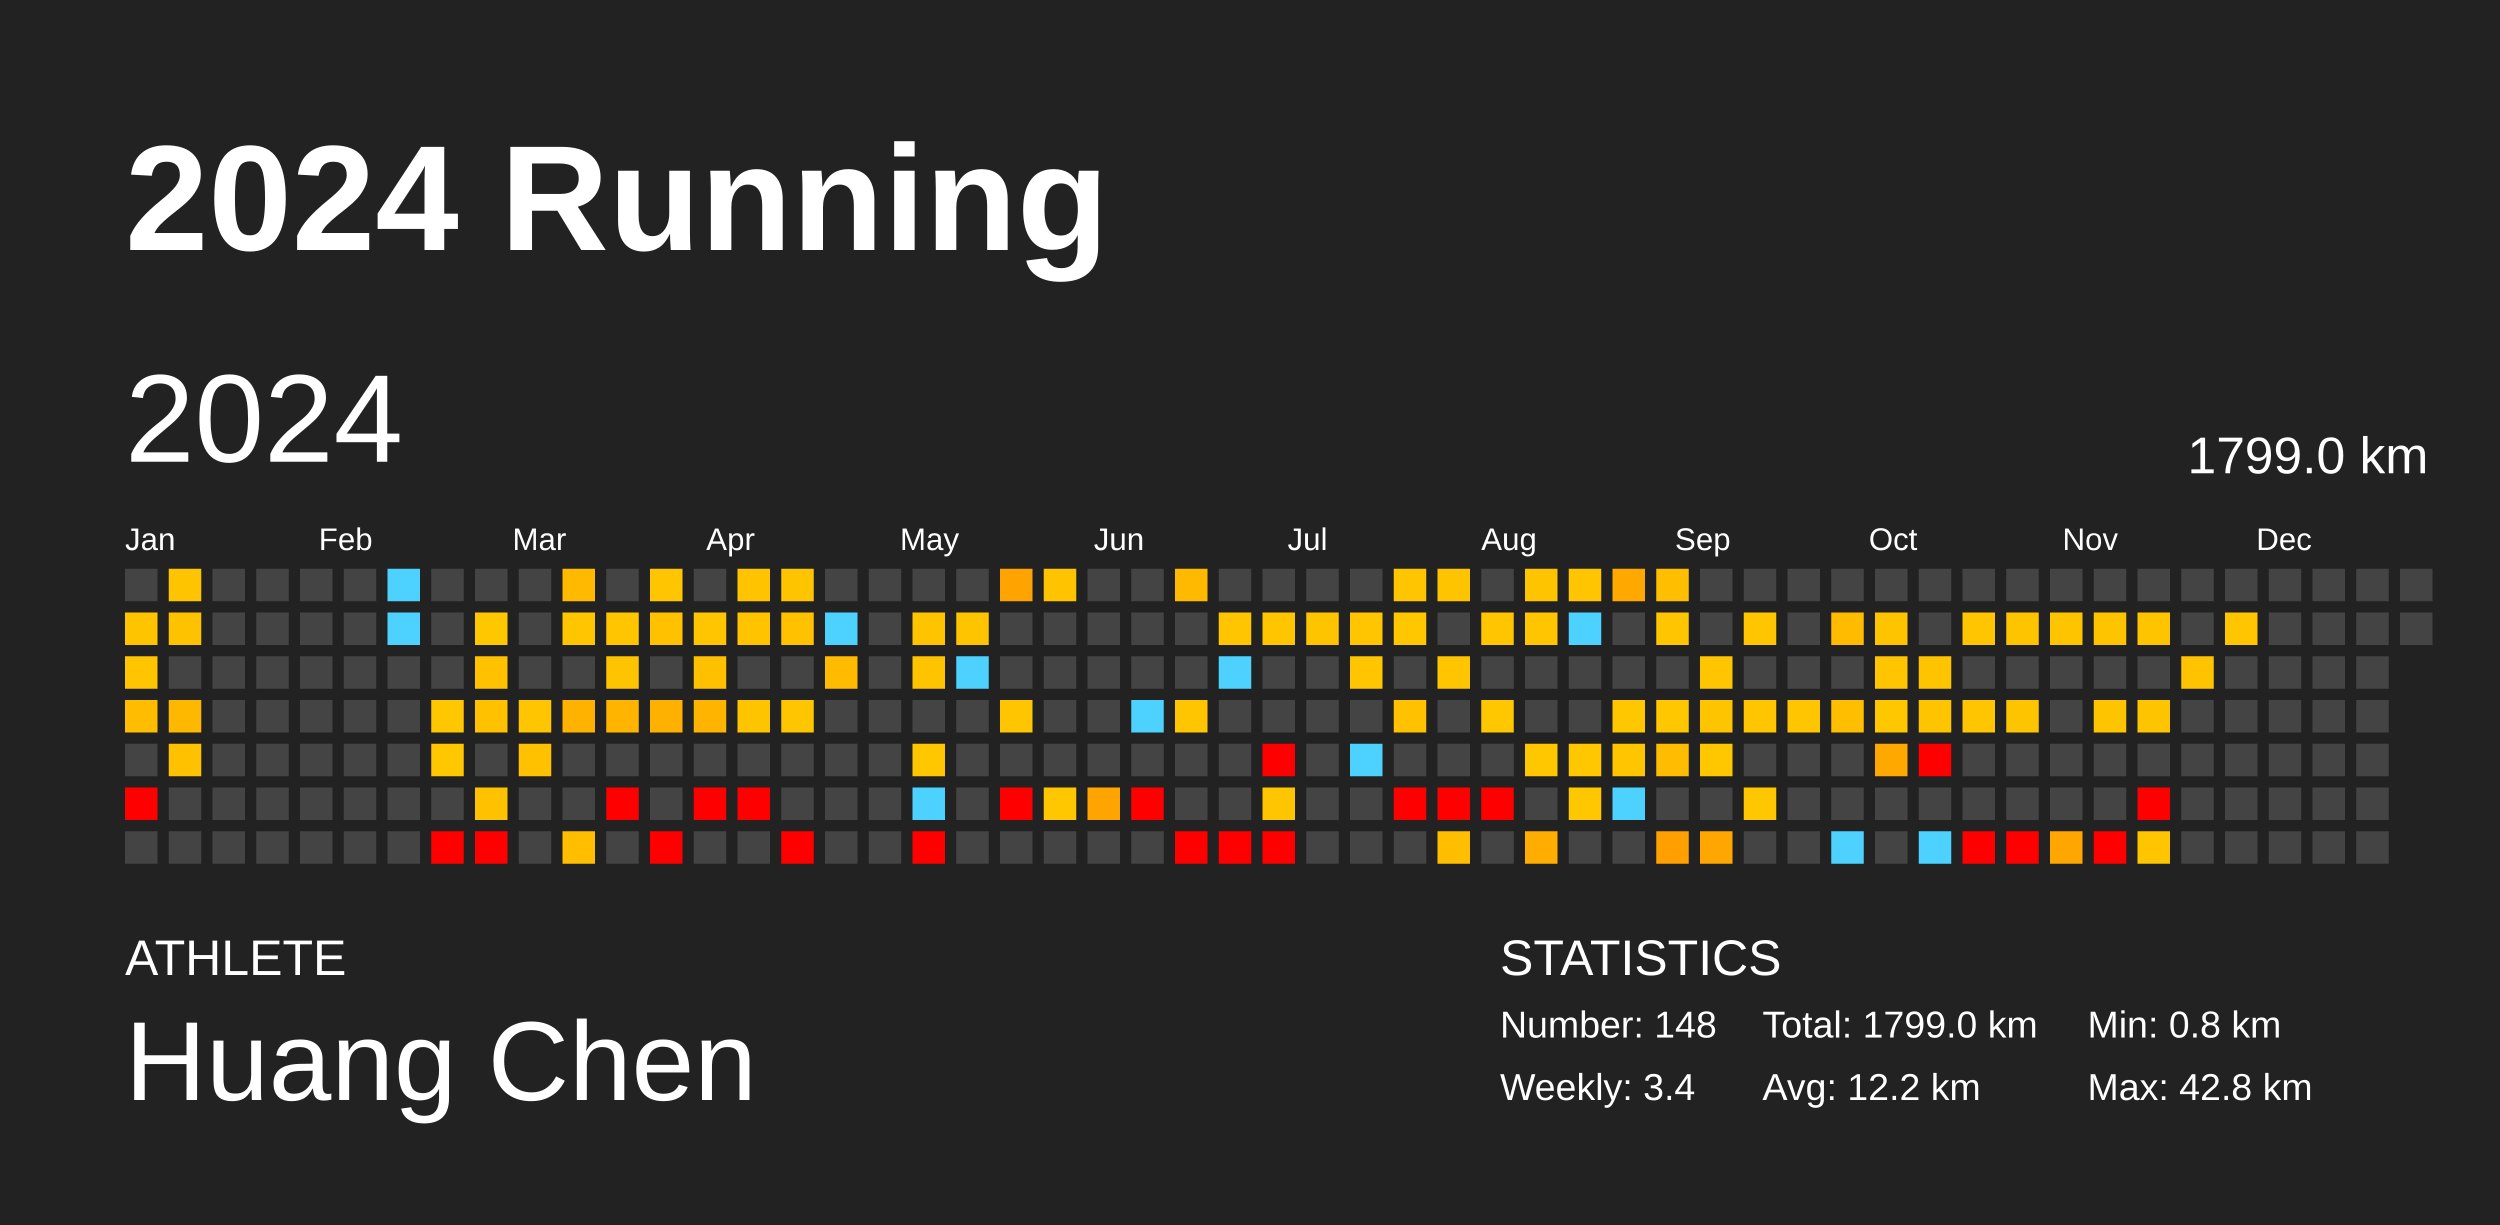
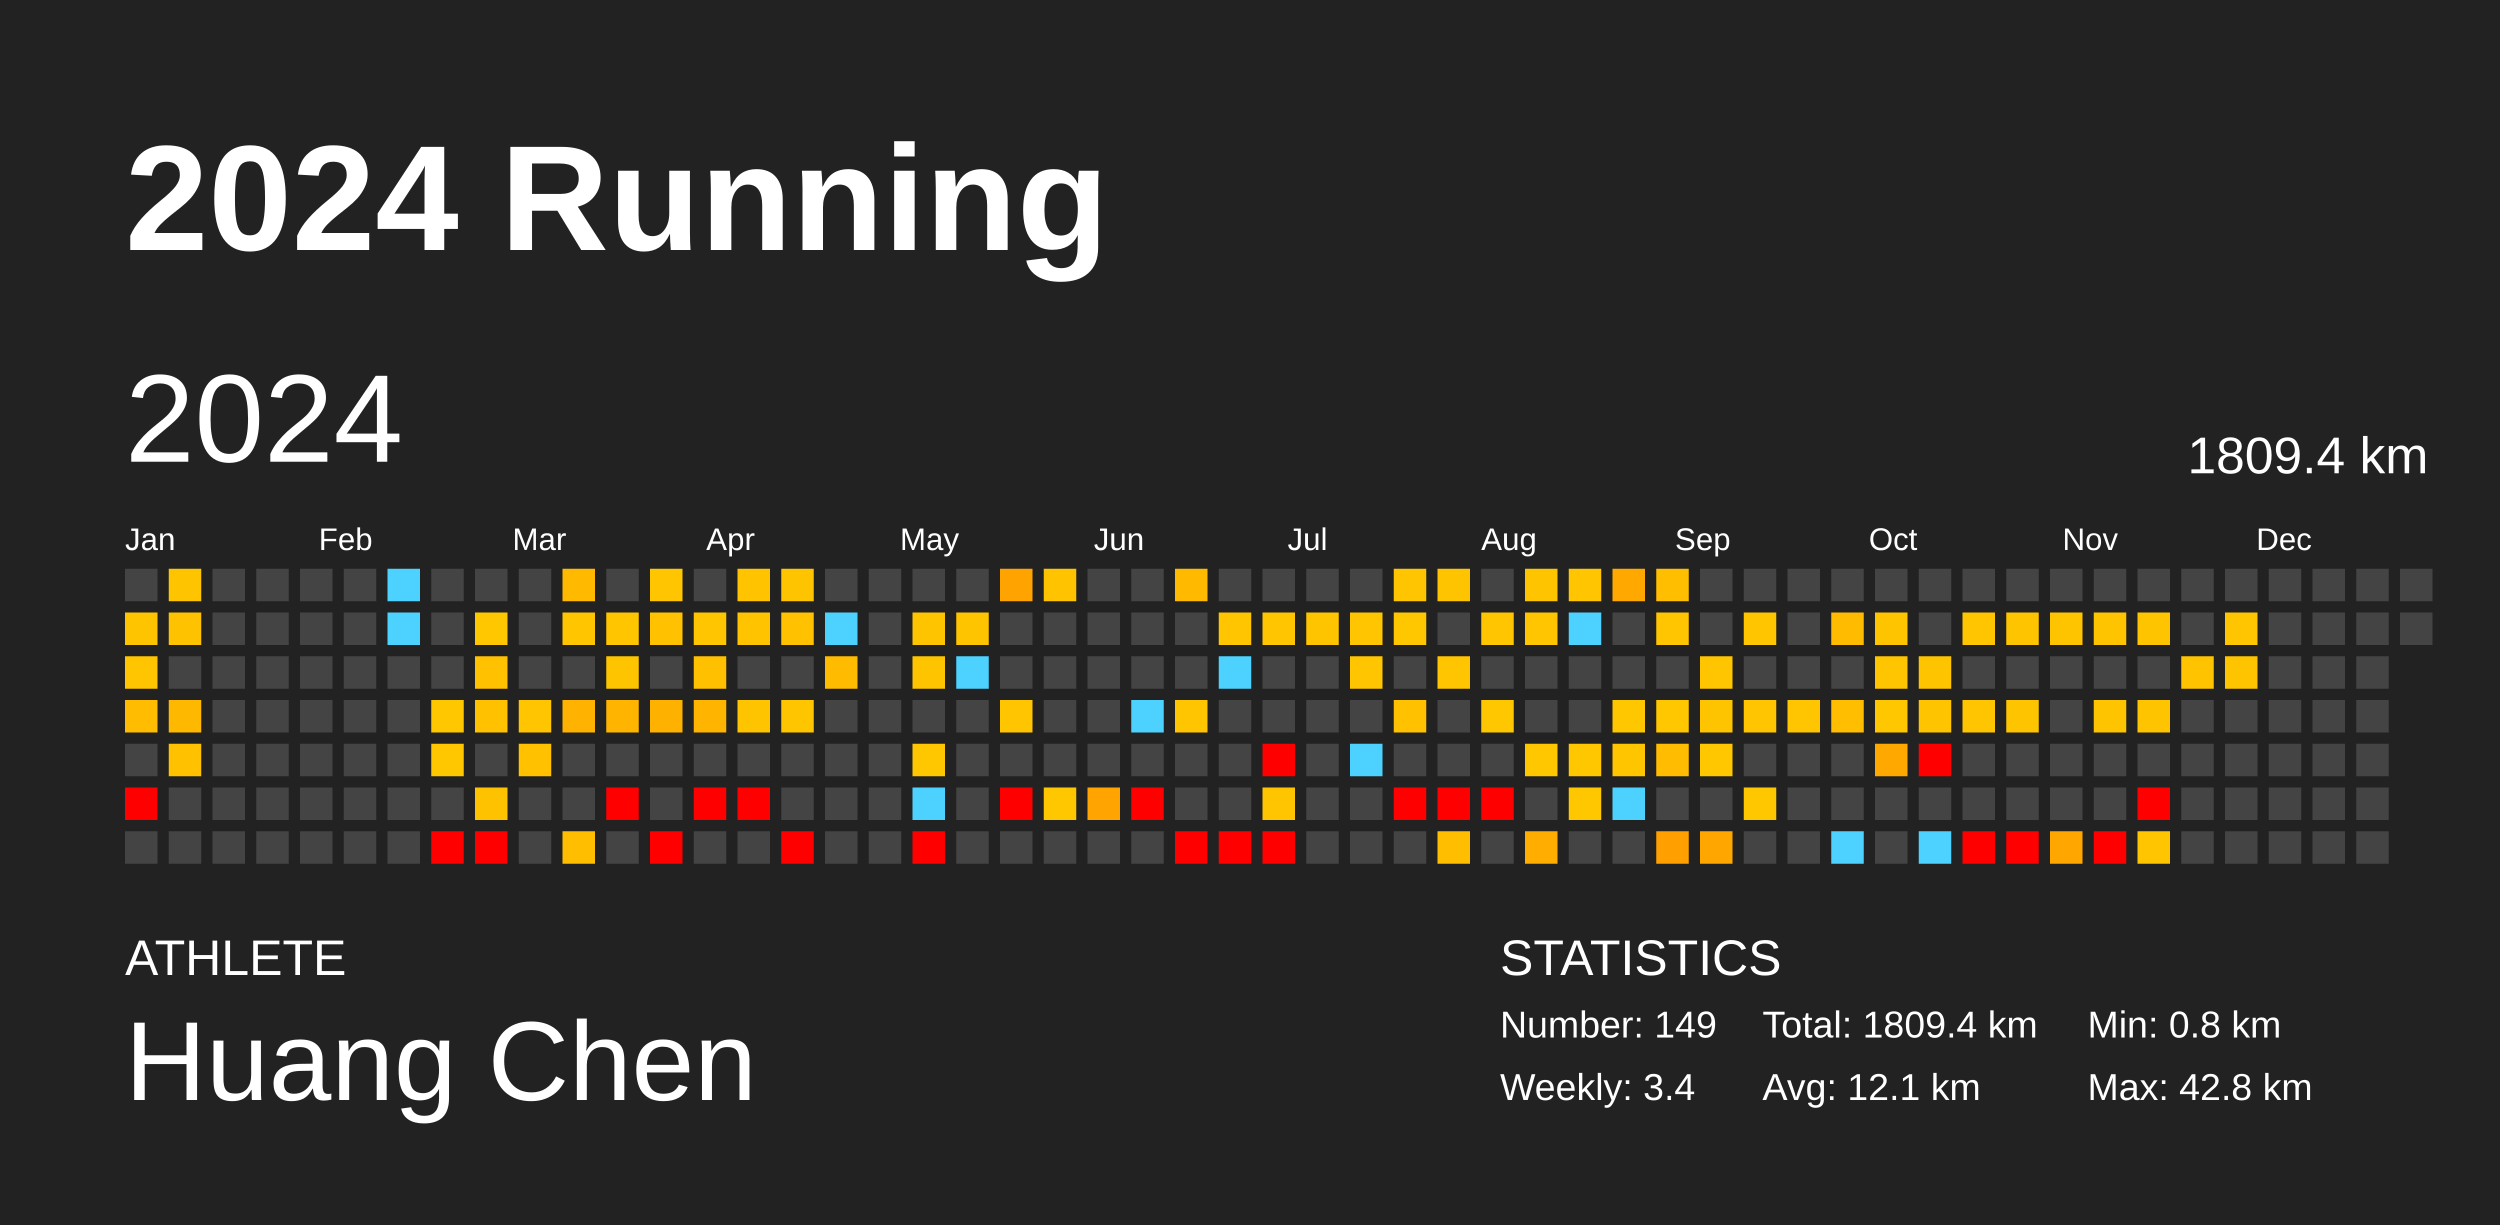
<svg xmlns="http://www.w3.org/2000/svg" baseProfile="full" height="98mm" version="1.1" viewBox="0,0,200,98" width="200mm">
  <defs />
  <rect fill="#222222" height="98" width="200" x="0" y="0" />
  <text fill="#FFFFFF" style="font-size:12px; font-family:Arial; font-weight:bold;" x="10" y="20">2024 Running</text>
  <text fill="#FFFFFF" style="font-size:4px; font-family:Arial" x="10" y="78">ATHLETE</text>
  <text fill="#FFFFFF" style="font-size:9px; font-family:Arial" x="10" y="88">Huang Chen</text>
  <text fill="#FFFFFF" style="font-size:4px; font-family:Arial" x="120" y="78">STATISTICS</text>
-   <text fill="#FFFFFF" style="font-size:3px; font-family:Arial" x="120" y="83">Number: 148</text>
+   <text fill="#FFFFFF" style="font-size:3px; font-family:Arial" x="120" y="83">Number: 149</text>
  <text fill="#FFFFFF" style="font-size:3px; font-family:Arial" x="120" y="88">Weekly: 3.4</text>
-   <text fill="#FFFFFF" style="font-size:3px; font-family:Arial" x="141" y="83">Total: 1799.0 km</text>
-   <text fill="#FFFFFF" style="font-size:3px; font-family:Arial" x="141" y="88">Avg: 12.2 km</text>
+   <text fill="#FFFFFF" style="font-size:3px; font-family:Arial" x="141" y="83">Total: 1809.4 km</text>
+   <text fill="#FFFFFF" style="font-size:3px; font-family:Arial" x="141" y="88">Avg: 12.1 km</text>
  <text fill="#FFFFFF" style="font-size:3px; font-family:Arial" x="167" y="83">Min: 0.8 km</text>
  <text fill="#FFFFFF" style="font-size:3px; font-family:Arial" x="167" y="88">Max: 42.8 km</text>
  <text dominant-baseline="hanging" fill="#FFFFFF" style="font-size:10.0px; font-family:Arial;" x="10" y="30">2024</text>
-   <text dominant-baseline="hanging" fill="#FFFFFF" style="font-size:4.125px; font-family:Arial;" x="175" y="35">1799.0 km</text>
+   <text dominant-baseline="hanging" fill="#FFFFFF" style="font-size:4.125px; font-family:Arial;" x="175" y="35">1809.4 km</text>
  <text fill="#FFFFFF" style="font-size:2.5px; font-family:Arial" x="10.0" y="44">Jan</text>
  <text fill="#FFFFFF" style="font-size:2.5px; font-family:Arial" x="25.5" y="44">Feb</text>
  <text fill="#FFFFFF" style="font-size:2.5px; font-family:Arial" x="41.0" y="44">Mar</text>
  <text fill="#FFFFFF" style="font-size:2.5px; font-family:Arial" x="56.5" y="44">Apr</text>
  <text fill="#FFFFFF" style="font-size:2.5px; font-family:Arial" x="72.0" y="44">May</text>
  <text fill="#FFFFFF" style="font-size:2.5px; font-family:Arial" x="87.5" y="44">Jun</text>
  <text fill="#FFFFFF" style="font-size:2.5px; font-family:Arial" x="103.0" y="44">Jul</text>
  <text fill="#FFFFFF" style="font-size:2.5px; font-family:Arial" x="118.5" y="44">Aug</text>
  <text fill="#FFFFFF" style="font-size:2.5px; font-family:Arial" x="134.0" y="44">Sep</text>
  <text fill="#FFFFFF" style="font-size:2.5px; font-family:Arial" x="149.5" y="44">Oct</text>
  <text fill="#FFFFFF" style="font-size:2.5px; font-family:Arial" x="165.0" y="44">Nov</text>
  <text fill="#FFFFFF" style="font-size:2.5px; font-family:Arial" x="180.5" y="44">Dec</text>
  <rect fill="#444444" height="2.6" width="2.6" x="10.0" y="45.5" />
  <rect fill="#ffc400" height="2.6" width="2.6" x="10.0" y="49.0" />
  <rect fill="#ffc500" height="2.6" width="2.6" x="10.0" y="52.5" />
  <rect fill="#ffbc00" height="2.6" width="2.6" x="10.0" y="56.0" />
  <rect fill="#444444" height="2.6" width="2.6" x="10.0" y="59.5" />
  <rect fill="red" height="2.6" width="2.6" x="10.0" y="63.0" />
  <rect fill="#444444" height="2.6" width="2.6" x="10.0" y="66.5" />
  <rect fill="#ffc400" height="2.6" width="2.6" x="13.5" y="45.5" />
  <rect fill="#ffc200" height="2.6" width="2.6" x="13.5" y="49.0" />
  <rect fill="#444444" height="2.6" width="2.6" x="13.5" y="52.5" />
  <rect fill="#ffb800" height="2.6" width="2.6" x="13.5" y="56.0" />
  <rect fill="#ffc100" height="2.6" width="2.6" x="13.5" y="59.5" />
  <rect fill="#444444" height="2.6" width="2.6" x="13.5" y="63.0" />
  <rect fill="#444444" height="2.6" width="2.6" x="13.5" y="66.5" />
  <rect fill="#444444" height="2.6" width="2.6" x="17.0" y="45.5" />
  <rect fill="#444444" height="2.6" width="2.6" x="17.0" y="49.0" />
  <rect fill="#444444" height="2.6" width="2.6" x="17.0" y="52.5" />
  <rect fill="#444444" height="2.6" width="2.6" x="17.0" y="56.0" />
  <rect fill="#444444" height="2.6" width="2.6" x="17.0" y="59.5" />
  <rect fill="#444444" height="2.6" width="2.6" x="17.0" y="63.0" />
  <rect fill="#444444" height="2.6" width="2.6" x="17.0" y="66.5" />
  <rect fill="#444444" height="2.6" width="2.6" x="20.5" y="45.5" />
  <rect fill="#444444" height="2.6" width="2.6" x="20.5" y="49.0" />
  <rect fill="#444444" height="2.6" width="2.6" x="20.5" y="52.5" />
  <rect fill="#444444" height="2.6" width="2.6" x="20.5" y="56.0" />
  <rect fill="#444444" height="2.6" width="2.6" x="20.5" y="59.5" />
  <rect fill="#444444" height="2.6" width="2.6" x="20.5" y="63.0" />
  <rect fill="#444444" height="2.6" width="2.6" x="20.5" y="66.5" />
  <rect fill="#444444" height="2.6" width="2.6" x="24.0" y="45.5" />
  <rect fill="#444444" height="2.6" width="2.6" x="24.0" y="49.0" />
  <rect fill="#444444" height="2.6" width="2.6" x="24.0" y="52.5" />
  <rect fill="#444444" height="2.6" width="2.6" x="24.0" y="56.0" />
  <rect fill="#444444" height="2.6" width="2.6" x="24.0" y="59.5" />
  <rect fill="#444444" height="2.6" width="2.6" x="24.0" y="63.0" />
  <rect fill="#444444" height="2.6" width="2.6" x="24.0" y="66.5" />
  <rect fill="#444444" height="2.6" width="2.6" x="27.5" y="45.5" />
  <rect fill="#444444" height="2.6" width="2.6" x="27.5" y="49.0" />
  <rect fill="#444444" height="2.6" width="2.6" x="27.5" y="52.5" />
  <rect fill="#444444" height="2.6" width="2.6" x="27.5" y="56.0" />
  <rect fill="#444444" height="2.6" width="2.6" x="27.5" y="59.5" />
  <rect fill="#444444" height="2.6" width="2.6" x="27.5" y="63.0" />
  <rect fill="#444444" height="2.6" width="2.6" x="27.5" y="66.5" />
  <rect fill="#4dd2ff" height="2.6" width="2.6" x="31.0" y="45.5" />
  <rect fill="#4dd2ff" height="2.6" width="2.6" x="31.0" y="49.0" />
  <rect fill="#444444" height="2.6" width="2.6" x="31.0" y="52.5" />
  <rect fill="#444444" height="2.6" width="2.6" x="31.0" y="56.0" />
  <rect fill="#444444" height="2.6" width="2.6" x="31.0" y="59.5" />
  <rect fill="#444444" height="2.6" width="2.6" x="31.0" y="63.0" />
  <rect fill="#444444" height="2.6" width="2.6" x="31.0" y="66.5" />
  <rect fill="#444444" height="2.6" width="2.6" x="34.5" y="45.5" />
  <rect fill="#444444" height="2.6" width="2.6" x="34.5" y="49.0" />
  <rect fill="#444444" height="2.6" width="2.6" x="34.5" y="52.5" />
  <rect fill="#ffc700" height="2.6" width="2.6" x="34.5" y="56.0" />
  <rect fill="#ffc700" height="2.6" width="2.6" x="34.5" y="59.5" />
  <rect fill="#444444" height="2.6" width="2.6" x="34.5" y="63.0" />
  <rect fill="red" height="2.6" width="2.6" x="34.5" y="66.5" />
  <rect fill="#444444" height="2.6" width="2.6" x="38.0" y="45.5" />
  <rect fill="#ffc700" height="2.6" width="2.6" x="38.0" y="49.0" />
  <rect fill="#ffc100" height="2.6" width="2.6" x="38.0" y="52.5" />
  <rect fill="#ffc100" height="2.6" width="2.6" x="38.0" y="56.0" />
  <rect fill="#444444" height="2.6" width="2.6" x="38.0" y="59.5" />
  <rect fill="#ffc200" height="2.6" width="2.6" x="38.0" y="63.0" />
  <rect fill="red" height="2.6" width="2.6" x="38.0" y="66.5" />
  <rect fill="#444444" height="2.6" width="2.6" x="41.5" y="45.5" />
  <rect fill="#444444" height="2.6" width="2.6" x="41.5" y="49.0" />
  <rect fill="#444444" height="2.6" width="2.6" x="41.5" y="52.5" />
  <rect fill="#ffc500" height="2.6" width="2.6" x="41.5" y="56.0" />
  <rect fill="#ffc100" height="2.6" width="2.6" x="41.5" y="59.5" />
  <rect fill="#444444" height="2.6" width="2.6" x="41.5" y="63.0" />
  <rect fill="#444444" height="2.6" width="2.6" x="41.5" y="66.5" />
  <rect fill="#ffba00" height="2.6" width="2.6" x="45.0" y="45.5" />
  <rect fill="#ffc600" height="2.6" width="2.6" x="45.0" y="49.0" />
  <rect fill="#444444" height="2.6" width="2.6" x="45.0" y="52.5" />
  <rect fill="#ffb200" height="2.6" width="2.6" x="45.0" y="56.0" />
  <rect fill="#444444" height="2.6" width="2.6" x="45.0" y="59.5" />
  <rect fill="#444444" height="2.6" width="2.6" x="45.0" y="63.0" />
  <rect fill="#ffbf00" height="2.6" width="2.6" x="45.0" y="66.5" />
  <rect fill="#444444" height="2.6" width="2.6" x="48.5" y="45.5" />
  <rect fill="#ffc600" height="2.6" width="2.6" x="48.5" y="49.0" />
  <rect fill="#ffc400" height="2.6" width="2.6" x="48.5" y="52.5" />
  <rect fill="#ffb500" height="2.6" width="2.6" x="48.5" y="56.0" />
  <rect fill="#444444" height="2.6" width="2.6" x="48.5" y="59.5" />
  <rect fill="red" height="2.6" width="2.6" x="48.5" y="63.0" />
  <rect fill="#444444" height="2.6" width="2.6" x="48.5" y="66.5" />
  <rect fill="#ffc500" height="2.6" width="2.6" x="52.0" y="45.5" />
  <rect fill="#ffc100" height="2.6" width="2.6" x="52.0" y="49.0" />
  <rect fill="#444444" height="2.6" width="2.6" x="52.0" y="52.5" />
  <rect fill="#ffb100" height="2.6" width="2.6" x="52.0" y="56.0" />
  <rect fill="#444444" height="2.6" width="2.6" x="52.0" y="59.5" />
  <rect fill="#444444" height="2.6" width="2.6" x="52.0" y="63.0" />
  <rect fill="red" height="2.6" width="2.6" x="52.0" y="66.5" />
  <rect fill="#444444" height="2.6" width="2.6" x="55.5" y="45.5" />
  <rect fill="#ffc500" height="2.6" width="2.6" x="55.5" y="49.0" />
  <rect fill="#ffc000" height="2.6" width="2.6" x="55.5" y="52.5" />
  <rect fill="#ffb400" height="2.6" width="2.6" x="55.5" y="56.0" />
  <rect fill="#444444" height="2.6" width="2.6" x="55.5" y="59.5" />
  <rect fill="red" height="2.6" width="2.6" x="55.5" y="63.0" />
  <rect fill="#444444" height="2.6" width="2.6" x="55.5" y="66.5" />
  <rect fill="#ffc300" height="2.6" width="2.6" x="59.0" y="45.5" />
  <rect fill="#ffc300" height="2.6" width="2.6" x="59.0" y="49.0" />
  <rect fill="#444444" height="2.6" width="2.6" x="59.0" y="52.5" />
  <rect fill="#ffc400" height="2.6" width="2.6" x="59.0" y="56.0" />
  <rect fill="#444444" height="2.6" width="2.6" x="59.0" y="59.5" />
  <rect fill="red" height="2.6" width="2.6" x="59.0" y="63.0" />
  <rect fill="#444444" height="2.6" width="2.6" x="59.0" y="66.5" />
  <rect fill="#ffc400" height="2.6" width="2.6" x="62.5" y="45.5" />
  <rect fill="#ffc100" height="2.6" width="2.6" x="62.5" y="49.0" />
  <rect fill="#444444" height="2.6" width="2.6" x="62.5" y="52.5" />
  <rect fill="#ffc600" height="2.6" width="2.6" x="62.5" y="56.0" />
  <rect fill="#444444" height="2.6" width="2.6" x="62.5" y="59.5" />
  <rect fill="#444444" height="2.6" width="2.6" x="62.5" y="63.0" />
  <rect fill="red" height="2.6" width="2.6" x="62.5" y="66.5" />
  <rect fill="#444444" height="2.6" width="2.6" x="66.0" y="45.5" />
  <rect fill="#4dd2ff" height="2.6" width="2.6" x="66.0" y="49.0" />
  <rect fill="#ffbb00" height="2.6" width="2.6" x="66.0" y="52.5" />
  <rect fill="#444444" height="2.6" width="2.6" x="66.0" y="56.0" />
  <rect fill="#444444" height="2.6" width="2.6" x="66.0" y="59.5" />
  <rect fill="#444444" height="2.6" width="2.6" x="66.0" y="63.0" />
  <rect fill="#444444" height="2.6" width="2.6" x="66.0" y="66.5" />
  <rect fill="#444444" height="2.6" width="2.6" x="69.5" y="45.5" />
  <rect fill="#444444" height="2.6" width="2.6" x="69.5" y="49.0" />
  <rect fill="#444444" height="2.6" width="2.6" x="69.5" y="52.5" />
  <rect fill="#444444" height="2.6" width="2.6" x="69.5" y="56.0" />
  <rect fill="#444444" height="2.6" width="2.6" x="69.5" y="59.5" />
  <rect fill="#444444" height="2.6" width="2.6" x="69.5" y="63.0" />
  <rect fill="#444444" height="2.6" width="2.6" x="69.5" y="66.5" />
  <rect fill="#444444" height="2.6" width="2.6" x="73.0" y="45.5" />
  <rect fill="#ffc400" height="2.6" width="2.6" x="73.0" y="49.0" />
  <rect fill="#ffc400" height="2.6" width="2.6" x="73.0" y="52.5" />
  <rect fill="#444444" height="2.6" width="2.6" x="73.0" y="56.0" />
  <rect fill="#ffc700" height="2.6" width="2.6" x="73.0" y="59.5" />
  <rect fill="#4dd2ff" height="2.6" width="2.6" x="73.0" y="63.0" />
  <rect fill="red" height="2.6" width="2.6" x="73.0" y="66.5" />
  <rect fill="#444444" height="2.6" width="2.6" x="76.5" y="45.5" />
  <rect fill="#ffc400" height="2.6" width="2.6" x="76.5" y="49.0" />
  <rect fill="#4dd2ff" height="2.6" width="2.6" x="76.5" y="52.5" />
  <rect fill="#444444" height="2.6" width="2.6" x="76.5" y="56.0" />
  <rect fill="#444444" height="2.6" width="2.6" x="76.5" y="59.5" />
  <rect fill="#444444" height="2.6" width="2.6" x="76.5" y="63.0" />
  <rect fill="#444444" height="2.6" width="2.6" x="76.5" y="66.5" />
  <rect fill="#ffa300" height="2.6" width="2.6" x="80.0" y="45.5" />
  <rect fill="#444444" height="2.6" width="2.6" x="80.0" y="49.0" />
  <rect fill="#444444" height="2.6" width="2.6" x="80.0" y="52.5" />
  <rect fill="#ffc500" height="2.6" width="2.6" x="80.0" y="56.0" />
  <rect fill="#444444" height="2.6" width="2.6" x="80.0" y="59.5" />
  <rect fill="red" height="2.6" width="2.6" x="80.0" y="63.0" />
  <rect fill="#444444" height="2.6" width="2.6" x="80.0" y="66.5" />
  <rect fill="#ffc300" height="2.6" width="2.6" x="83.5" y="45.5" />
  <rect fill="#444444" height="2.6" width="2.6" x="83.5" y="49.0" />
  <rect fill="#444444" height="2.6" width="2.6" x="83.5" y="52.5" />
  <rect fill="#444444" height="2.6" width="2.6" x="83.5" y="56.0" />
  <rect fill="#444444" height="2.6" width="2.6" x="83.5" y="59.5" />
  <rect fill="#ffc700" height="2.6" width="2.6" x="83.5" y="63.0" />
  <rect fill="#444444" height="2.6" width="2.6" x="83.5" y="66.5" />
  <rect fill="#444444" height="2.6" width="2.6" x="87.0" y="45.5" />
  <rect fill="#444444" height="2.6" width="2.6" x="87.0" y="49.0" />
  <rect fill="#444444" height="2.6" width="2.6" x="87.0" y="52.5" />
  <rect fill="#444444" height="2.6" width="2.6" x="87.0" y="56.0" />
  <rect fill="#444444" height="2.6" width="2.6" x="87.0" y="59.5" />
  <rect fill="#ffa400" height="2.6" width="2.6" x="87.0" y="63.0" />
  <rect fill="#444444" height="2.6" width="2.6" x="87.0" y="66.5" />
  <rect fill="#444444" height="2.6" width="2.6" x="90.5" y="45.5" />
  <rect fill="#444444" height="2.6" width="2.6" x="90.5" y="49.0" />
  <rect fill="#444444" height="2.6" width="2.6" x="90.5" y="52.5" />
  <rect fill="#4dd2ff" height="2.6" width="2.6" x="90.5" y="56.0" />
  <rect fill="#444444" height="2.6" width="2.6" x="90.5" y="59.5" />
  <rect fill="red" height="2.6" width="2.6" x="90.5" y="63.0" />
  <rect fill="#444444" height="2.6" width="2.6" x="90.5" y="66.5" />
  <rect fill="#ffba00" height="2.6" width="2.6" x="94.0" y="45.5" />
  <rect fill="#444444" height="2.6" width="2.6" x="94.0" y="49.0" />
  <rect fill="#444444" height="2.6" width="2.6" x="94.0" y="52.5" />
  <rect fill="#ffc500" height="2.6" width="2.6" x="94.0" y="56.0" />
  <rect fill="#444444" height="2.6" width="2.6" x="94.0" y="59.5" />
  <rect fill="#444444" height="2.6" width="2.6" x="94.0" y="63.0" />
  <rect fill="red" height="2.6" width="2.6" x="94.0" y="66.5" />
  <rect fill="#444444" height="2.6" width="2.6" x="97.5" y="45.5" />
  <rect fill="#ffc500" height="2.6" width="2.6" x="97.5" y="49.0" />
  <rect fill="#4dd2ff" height="2.6" width="2.6" x="97.5" y="52.5" />
  <rect fill="#444444" height="2.6" width="2.6" x="97.5" y="56.0" />
  <rect fill="#444444" height="2.6" width="2.6" x="97.5" y="59.5" />
  <rect fill="#444444" height="2.6" width="2.6" x="97.5" y="63.0" />
  <rect fill="red" height="2.6" width="2.6" x="97.5" y="66.5" />
  <rect fill="#444444" height="2.6" width="2.6" x="101.0" y="45.5" />
  <rect fill="#ffc500" height="2.6" width="2.6" x="101.0" y="49.0" />
  <rect fill="#444444" height="2.6" width="2.6" x="101.0" y="52.5" />
  <rect fill="#444444" height="2.6" width="2.6" x="101.0" y="56.0" />
  <rect fill="red" height="2.6" width="2.6" x="101.0" y="59.5" />
  <rect fill="#ffc500" height="2.6" width="2.6" x="101.0" y="63.0" />
  <rect fill="red" height="2.6" width="2.6" x="101.0" y="66.5" />
  <rect fill="#444444" height="2.6" width="2.6" x="104.5" y="45.5" />
  <rect fill="#ffc400" height="2.6" width="2.6" x="104.5" y="49.0" />
  <rect fill="#444444" height="2.6" width="2.6" x="104.5" y="52.5" />
  <rect fill="#444444" height="2.6" width="2.6" x="104.5" y="56.0" />
  <rect fill="#444444" height="2.6" width="2.6" x="104.5" y="59.5" />
  <rect fill="#444444" height="2.6" width="2.6" x="104.5" y="63.0" />
  <rect fill="#444444" height="2.6" width="2.6" x="104.5" y="66.5" />
  <rect fill="#444444" height="2.6" width="2.6" x="108.0" y="45.5" />
  <rect fill="#ffc500" height="2.6" width="2.6" x="108.0" y="49.0" />
  <rect fill="#ffc500" height="2.6" width="2.6" x="108.0" y="52.5" />
  <rect fill="#444444" height="2.6" width="2.6" x="108.0" y="56.0" />
  <rect fill="#4dd2ff" height="2.6" width="2.6" x="108.0" y="59.5" />
  <rect fill="#444444" height="2.6" width="2.6" x="108.0" y="63.0" />
  <rect fill="#444444" height="2.6" width="2.6" x="108.0" y="66.5" />
  <rect fill="#ffc500" height="2.6" width="2.6" x="111.5" y="45.5" />
  <rect fill="#ffc700" height="2.6" width="2.6" x="111.5" y="49.0" />
  <rect fill="#444444" height="2.6" width="2.6" x="111.5" y="52.5" />
  <rect fill="#ffc100" height="2.6" width="2.6" x="111.5" y="56.0" />
  <rect fill="#444444" height="2.6" width="2.6" x="111.5" y="59.5" />
  <rect fill="red" height="2.6" width="2.6" x="111.5" y="63.0" />
  <rect fill="#444444" height="2.6" width="2.6" x="111.5" y="66.5" />
  <rect fill="#ffc400" height="2.6" width="2.6" x="115.0" y="45.5" />
  <rect fill="#444444" height="2.6" width="2.6" x="115.0" y="49.0" />
  <rect fill="#ffc500" height="2.6" width="2.6" x="115.0" y="52.5" />
  <rect fill="#444444" height="2.6" width="2.6" x="115.0" y="56.0" />
  <rect fill="#444444" height="2.6" width="2.6" x="115.0" y="59.5" />
  <rect fill="red" height="2.6" width="2.6" x="115.0" y="63.0" />
  <rect fill="#ffbf00" height="2.6" width="2.6" x="115.0" y="66.5" />
  <rect fill="#444444" height="2.6" width="2.6" x="118.5" y="45.5" />
  <rect fill="#ffc500" height="2.6" width="2.6" x="118.5" y="49.0" />
  <rect fill="#444444" height="2.6" width="2.6" x="118.5" y="52.5" />
  <rect fill="#ffc700" height="2.6" width="2.6" x="118.5" y="56.0" />
  <rect fill="#444444" height="2.6" width="2.6" x="118.5" y="59.5" />
  <rect fill="red" height="2.6" width="2.6" x="118.5" y="63.0" />
  <rect fill="#444444" height="2.6" width="2.6" x="118.5" y="66.5" />
  <rect fill="#ffc400" height="2.6" width="2.6" x="122.0" y="45.5" />
  <rect fill="#ffc500" height="2.6" width="2.6" x="122.0" y="49.0" />
  <rect fill="#444444" height="2.6" width="2.6" x="122.0" y="52.5" />
  <rect fill="#444444" height="2.6" width="2.6" x="122.0" y="56.0" />
  <rect fill="#ffc700" height="2.6" width="2.6" x="122.0" y="59.5" />
  <rect fill="#444444" height="2.6" width="2.6" x="122.0" y="63.0" />
  <rect fill="#ffad00" height="2.6" width="2.6" x="122.0" y="66.5" />
  <rect fill="#ffc500" height="2.6" width="2.6" x="125.5" y="45.5" />
  <rect fill="#4dd2ff" height="2.6" width="2.6" x="125.5" y="49.0" />
  <rect fill="#444444" height="2.6" width="2.6" x="125.5" y="52.5" />
  <rect fill="#444444" height="2.6" width="2.6" x="125.5" y="56.0" />
  <rect fill="#ffc700" height="2.6" width="2.6" x="125.5" y="59.5" />
  <rect fill="#ffc700" height="2.6" width="2.6" x="125.5" y="63.0" />
  <rect fill="#444444" height="2.6" width="2.6" x="125.5" y="66.5" />
  <rect fill="#ffa900" height="2.6" width="2.6" x="129.0" y="45.5" />
  <rect fill="#444444" height="2.6" width="2.6" x="129.0" y="49.0" />
  <rect fill="#444444" height="2.6" width="2.6" x="129.0" y="52.5" />
  <rect fill="#ffc700" height="2.6" width="2.6" x="129.0" y="56.0" />
  <rect fill="#ffc600" height="2.6" width="2.6" x="129.0" y="59.5" />
  <rect fill="#4dd2ff" height="2.6" width="2.6" x="129.0" y="63.0" />
  <rect fill="#444444" height="2.6" width="2.6" x="129.0" y="66.5" />
  <rect fill="#ffbf00" height="2.6" width="2.6" x="132.5" y="45.5" />
  <rect fill="#ffc500" height="2.6" width="2.6" x="132.5" y="49.0" />
  <rect fill="#444444" height="2.6" width="2.6" x="132.5" y="52.5" />
  <rect fill="#ffc700" height="2.6" width="2.6" x="132.5" y="56.0" />
  <rect fill="#ffbc00" height="2.6" width="2.6" x="132.5" y="59.5" />
  <rect fill="#444444" height="2.6" width="2.6" x="132.5" y="63.0" />
  <rect fill="#ffa000" height="2.6" width="2.6" x="132.5" y="66.5" />
  <rect fill="#444444" height="2.6" width="2.6" x="136.0" y="45.5" />
  <rect fill="#444444" height="2.6" width="2.6" x="136.0" y="49.0" />
  <rect fill="#ffc500" height="2.6" width="2.6" x="136.0" y="52.5" />
  <rect fill="#ffc400" height="2.6" width="2.6" x="136.0" y="56.0" />
  <rect fill="#ffc700" height="2.6" width="2.6" x="136.0" y="59.5" />
  <rect fill="#444444" height="2.6" width="2.6" x="136.0" y="63.0" />
  <rect fill="#ffa700" height="2.6" width="2.6" x="136.0" y="66.5" />
  <rect fill="#444444" height="2.6" width="2.6" x="139.5" y="45.5" />
  <rect fill="#ffc600" height="2.6" width="2.6" x="139.5" y="49.0" />
  <rect fill="#444444" height="2.6" width="2.6" x="139.5" y="52.5" />
  <rect fill="#ffc500" height="2.6" width="2.6" x="139.5" y="56.0" />
  <rect fill="#444444" height="2.6" width="2.6" x="139.5" y="59.5" />
  <rect fill="#ffc700" height="2.6" width="2.6" x="139.5" y="63.0" />
  <rect fill="#444444" height="2.6" width="2.6" x="139.5" y="66.5" />
  <rect fill="#444444" height="2.6" width="2.6" x="143.0" y="45.5" />
  <rect fill="#444444" height="2.6" width="2.6" x="143.0" y="49.0" />
  <rect fill="#444444" height="2.6" width="2.6" x="143.0" y="52.5" />
  <rect fill="#ffc500" height="2.6" width="2.6" x="143.0" y="56.0" />
  <rect fill="#444444" height="2.6" width="2.6" x="143.0" y="59.5" />
  <rect fill="#444444" height="2.6" width="2.6" x="143.0" y="63.0" />
  <rect fill="#444444" height="2.6" width="2.6" x="143.0" y="66.5" />
  <rect fill="#444444" height="2.6" width="2.6" x="146.5" y="45.5" />
  <rect fill="#ffbb00" height="2.6" width="2.6" x="146.5" y="49.0" />
  <rect fill="#444444" height="2.6" width="2.6" x="146.5" y="52.5" />
  <rect fill="#ffbf00" height="2.6" width="2.6" x="146.5" y="56.0" />
  <rect fill="#444444" height="2.6" width="2.6" x="146.5" y="59.5" />
  <rect fill="#444444" height="2.6" width="2.6" x="146.5" y="63.0" />
  <rect fill="#4dd2ff" height="2.6" width="2.6" x="146.5" y="66.5" />
  <rect fill="#444444" height="2.6" width="2.6" x="150.0" y="45.5" />
  <rect fill="#ffc400" height="2.6" width="2.6" x="150.0" y="49.0" />
  <rect fill="#ffc500" height="2.6" width="2.6" x="150.0" y="52.5" />
  <rect fill="#ffc700" height="2.6" width="2.6" x="150.0" y="56.0" />
  <rect fill="#ffa900" height="2.6" width="2.6" x="150.0" y="59.5" />
  <rect fill="#444444" height="2.6" width="2.6" x="150.0" y="63.0" />
  <rect fill="#444444" height="2.6" width="2.6" x="150.0" y="66.5" />
  <rect fill="#444444" height="2.6" width="2.6" x="153.5" y="45.5" />
  <rect fill="#444444" height="2.6" width="2.6" x="153.5" y="49.0" />
  <rect fill="#ffc400" height="2.6" width="2.6" x="153.5" y="52.5" />
  <rect fill="#ffc400" height="2.6" width="2.6" x="153.5" y="56.0" />
  <rect fill="red" height="2.6" width="2.6" x="153.5" y="59.5" />
  <rect fill="#444444" height="2.6" width="2.6" x="153.5" y="63.0" />
  <rect fill="#4dd2ff" height="2.6" width="2.6" x="153.5" y="66.5" />
  <rect fill="#444444" height="2.6" width="2.6" x="157.0" y="45.5" />
  <rect fill="#ffc500" height="2.6" width="2.6" x="157.0" y="49.0" />
  <rect fill="#444444" height="2.6" width="2.6" x="157.0" y="52.5" />
  <rect fill="#ffc500" height="2.6" width="2.6" x="157.0" y="56.0" />
  <rect fill="#444444" height="2.6" width="2.6" x="157.0" y="59.5" />
  <rect fill="#444444" height="2.6" width="2.6" x="157.0" y="63.0" />
  <rect fill="red" height="2.6" width="2.6" x="157.0" y="66.5" />
  <rect fill="#444444" height="2.6" width="2.6" x="160.5" y="45.5" />
  <rect fill="#ffc400" height="2.6" width="2.6" x="160.5" y="49.0" />
  <rect fill="#444444" height="2.6" width="2.6" x="160.5" y="52.5" />
  <rect fill="#ffc400" height="2.6" width="2.6" x="160.5" y="56.0" />
  <rect fill="#444444" height="2.6" width="2.6" x="160.5" y="59.5" />
  <rect fill="#444444" height="2.6" width="2.6" x="160.5" y="63.0" />
  <rect fill="red" height="2.6" width="2.6" x="160.5" y="66.5" />
  <rect fill="#444444" height="2.6" width="2.6" x="164.0" y="45.5" />
  <rect fill="#ffc400" height="2.6" width="2.6" x="164.0" y="49.0" />
  <rect fill="#444444" height="2.6" width="2.6" x="164.0" y="52.5" />
  <rect fill="#444444" height="2.6" width="2.6" x="164.0" y="56.0" />
  <rect fill="#444444" height="2.6" width="2.6" x="164.0" y="59.5" />
  <rect fill="#444444" height="2.6" width="2.6" x="164.0" y="63.0" />
  <rect fill="#ffa700" height="2.6" width="2.6" x="164.0" y="66.5" />
  <rect fill="#444444" height="2.6" width="2.6" x="167.5" y="45.5" />
  <rect fill="#ffc400" height="2.6" width="2.6" x="167.5" y="49.0" />
  <rect fill="#444444" height="2.6" width="2.6" x="167.5" y="52.5" />
  <rect fill="#ffc400" height="2.6" width="2.6" x="167.5" y="56.0" />
  <rect fill="#444444" height="2.6" width="2.6" x="167.5" y="59.5" />
  <rect fill="#444444" height="2.6" width="2.6" x="167.5" y="63.0" />
  <rect fill="red" height="2.6" width="2.6" x="167.5" y="66.5" />
  <rect fill="#444444" height="2.6" width="2.6" x="171.0" y="45.5" />
  <rect fill="#ffc400" height="2.6" width="2.6" x="171.0" y="49.0" />
  <rect fill="#444444" height="2.6" width="2.6" x="171.0" y="52.5" />
  <rect fill="#ffc400" height="2.6" width="2.6" x="171.0" y="56.0" />
  <rect fill="#444444" height="2.6" width="2.6" x="171.0" y="59.5" />
  <rect fill="red" height="2.6" width="2.6" x="171.0" y="63.0" />
  <rect fill="#ffc500" height="2.6" width="2.6" x="171.0" y="66.5" />
  <rect fill="#444444" height="2.6" width="2.6" x="174.5" y="45.5" />
  <rect fill="#444444" height="2.6" width="2.6" x="174.5" y="49.0" />
  <rect fill="#ffc300" height="2.6" width="2.6" x="174.5" y="52.5" />
  <rect fill="#444444" height="2.6" width="2.6" x="174.5" y="56.0" />
  <rect fill="#444444" height="2.6" width="2.6" x="174.5" y="59.5" />
  <rect fill="#444444" height="2.6" width="2.6" x="174.5" y="63.0" />
  <rect fill="#444444" height="2.6" width="2.6" x="174.5" y="66.5" />
  <rect fill="#444444" height="2.6" width="2.6" x="178.0" y="45.5" />
  <rect fill="#ffc500" height="2.6" width="2.6" x="178.0" y="49.0" />
-   <rect fill="#444444" height="2.6" width="2.6" x="178.0" y="52.5" />
+   <rect fill="#ffc400" height="2.6" width="2.6" x="178.0" y="52.5" />
  <rect fill="#444444" height="2.6" width="2.6" x="178.0" y="56.0" />
  <rect fill="#444444" height="2.6" width="2.6" x="178.0" y="59.5" />
  <rect fill="#444444" height="2.6" width="2.6" x="178.0" y="63.0" />
  <rect fill="#444444" height="2.6" width="2.6" x="178.0" y="66.5" />
  <rect fill="#444444" height="2.6" width="2.6" x="181.5" y="45.5" />
  <rect fill="#444444" height="2.6" width="2.6" x="181.5" y="49.0" />
  <rect fill="#444444" height="2.6" width="2.6" x="181.5" y="52.5" />
  <rect fill="#444444" height="2.6" width="2.6" x="181.5" y="56.0" />
  <rect fill="#444444" height="2.6" width="2.6" x="181.5" y="59.5" />
  <rect fill="#444444" height="2.6" width="2.6" x="181.5" y="63.0" />
  <rect fill="#444444" height="2.6" width="2.6" x="181.5" y="66.5" />
  <rect fill="#444444" height="2.6" width="2.6" x="185.0" y="45.5" />
  <rect fill="#444444" height="2.6" width="2.6" x="185.0" y="49.0" />
  <rect fill="#444444" height="2.6" width="2.6" x="185.0" y="52.5" />
  <rect fill="#444444" height="2.6" width="2.6" x="185.0" y="56.0" />
  <rect fill="#444444" height="2.6" width="2.6" x="185.0" y="59.5" />
  <rect fill="#444444" height="2.6" width="2.6" x="185.0" y="63.0" />
  <rect fill="#444444" height="2.6" width="2.6" x="185.0" y="66.5" />
  <rect fill="#444444" height="2.6" width="2.6" x="188.5" y="45.5" />
  <rect fill="#444444" height="2.6" width="2.6" x="188.5" y="49.0" />
  <rect fill="#444444" height="2.6" width="2.6" x="188.5" y="52.5" />
  <rect fill="#444444" height="2.6" width="2.6" x="188.5" y="56.0" />
  <rect fill="#444444" height="2.6" width="2.6" x="188.5" y="59.5" />
  <rect fill="#444444" height="2.6" width="2.6" x="188.5" y="63.0" />
  <rect fill="#444444" height="2.6" width="2.6" x="188.5" y="66.5" />
  <rect fill="#444444" height="2.6" width="2.6" x="192.0" y="45.5" />
  <rect fill="#444444" height="2.6" width="2.6" x="192.0" y="49.0" />
</svg>
